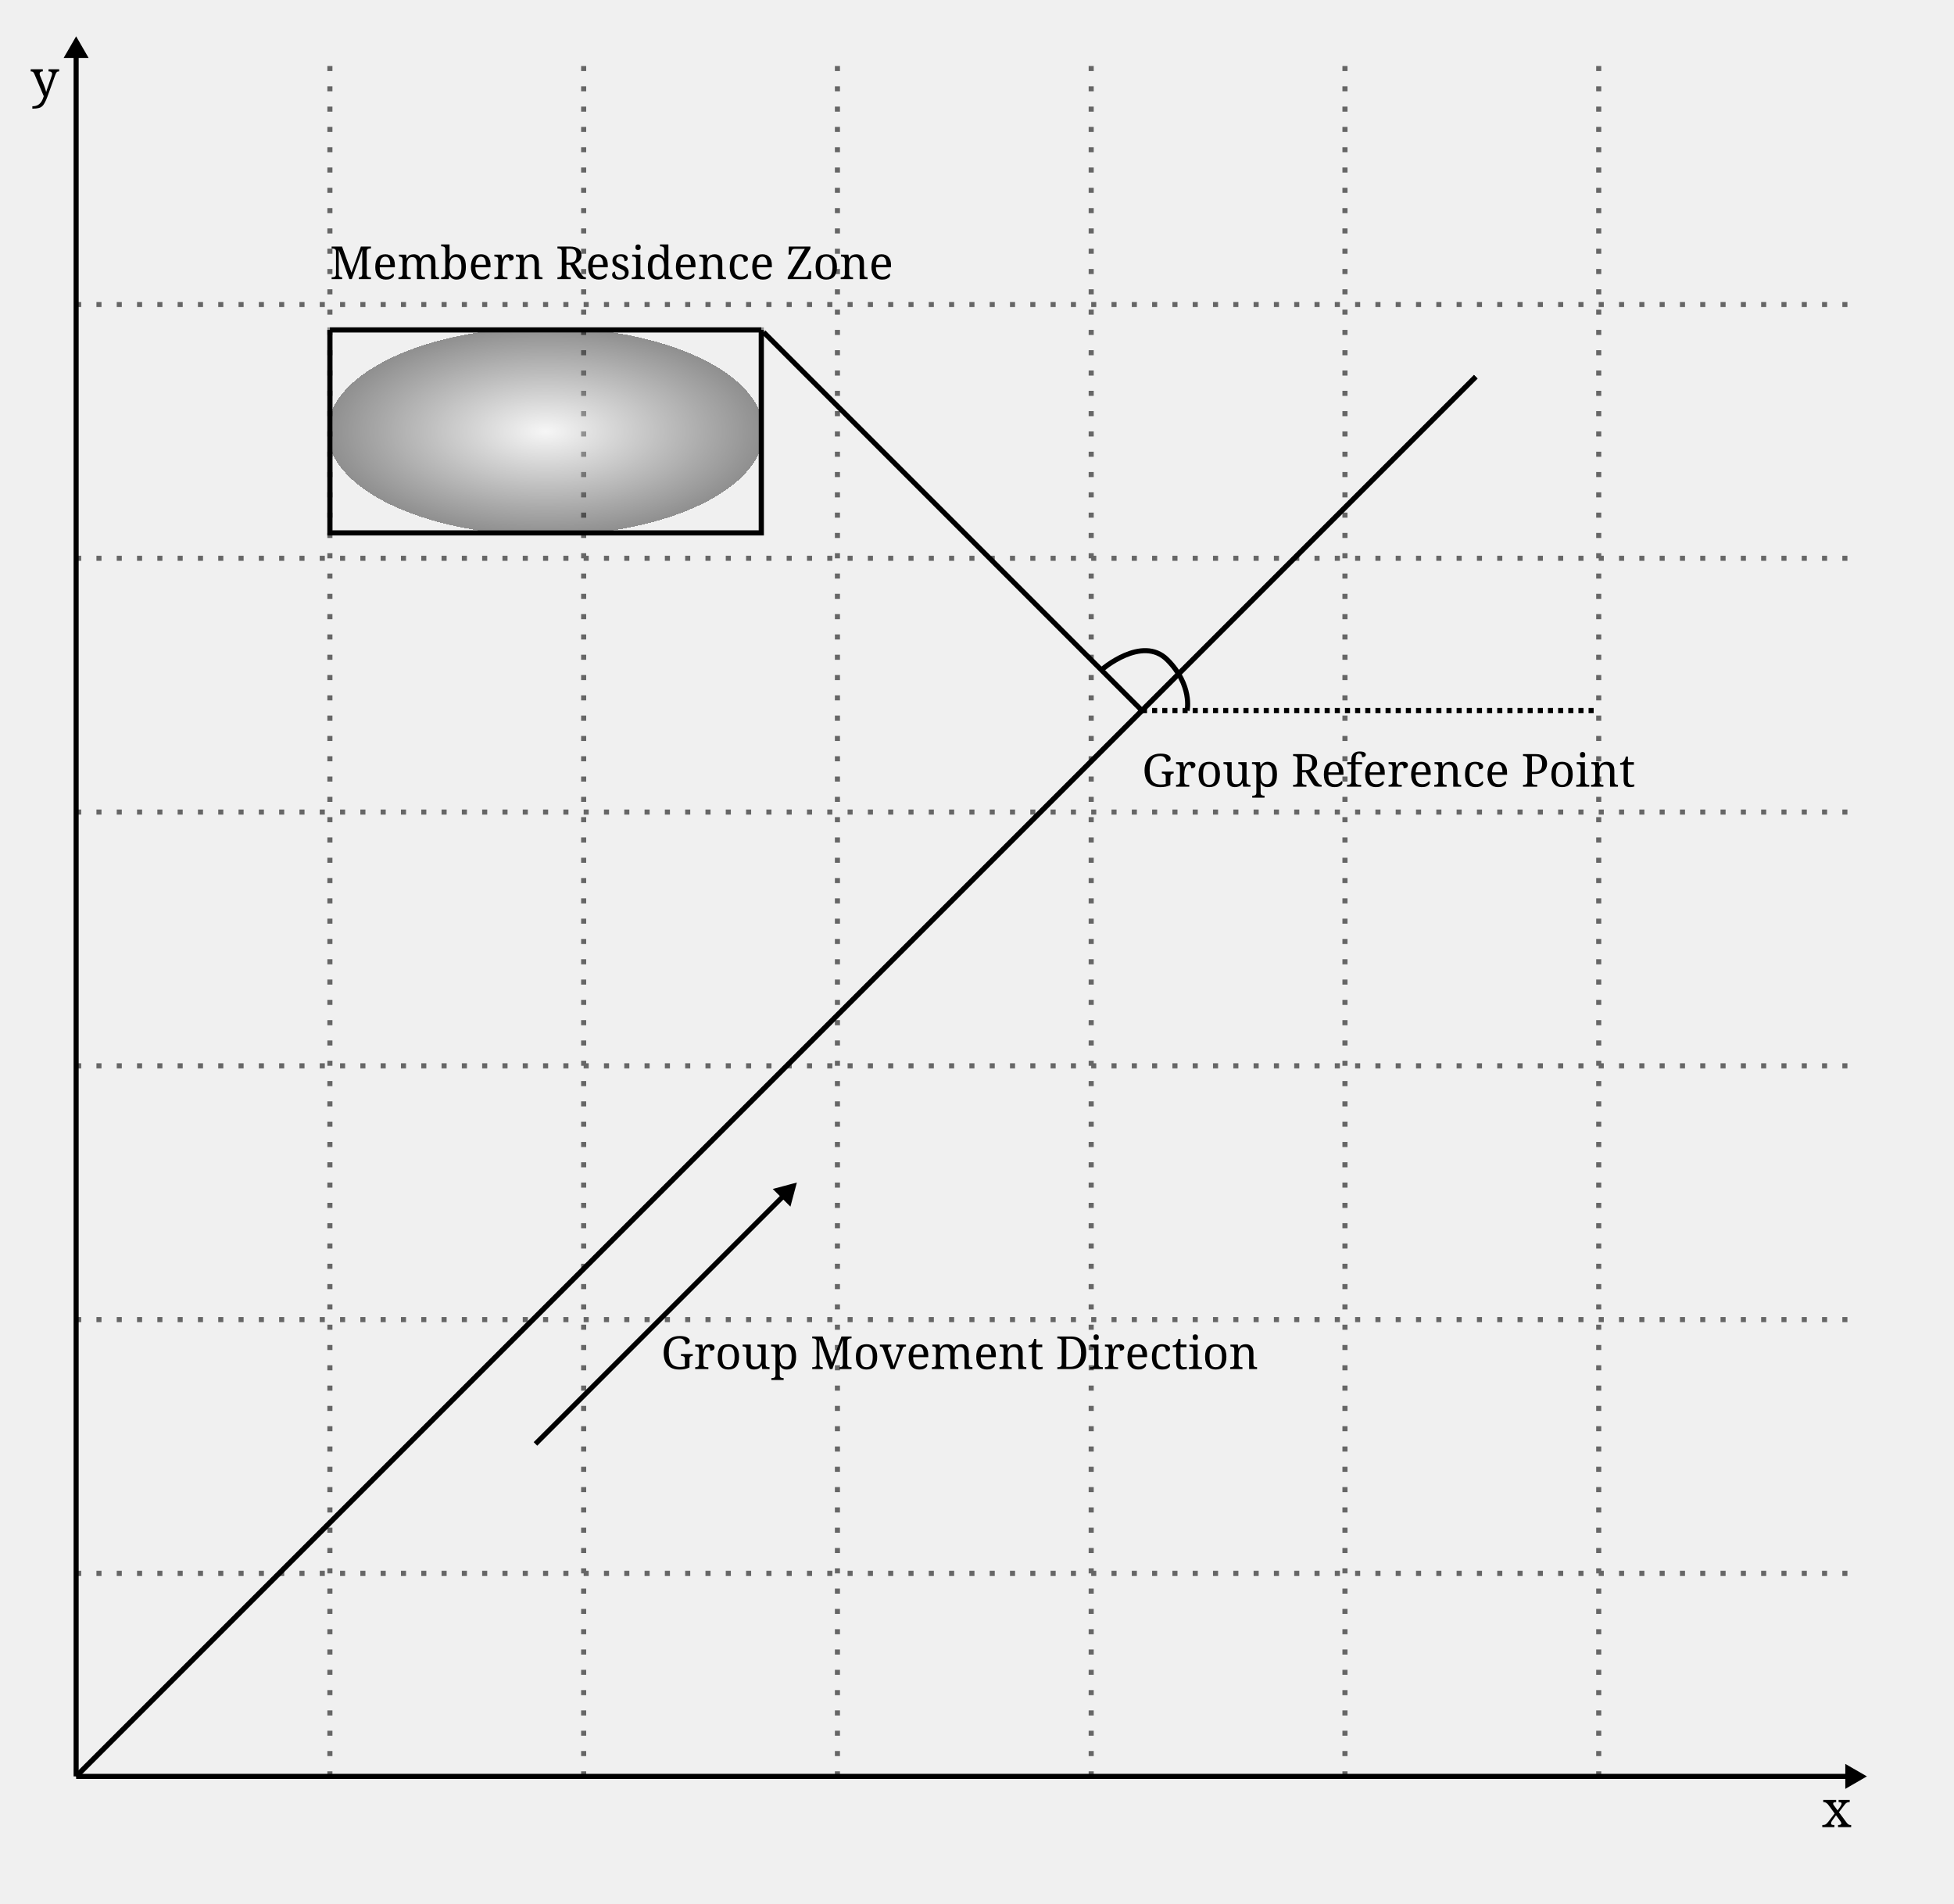
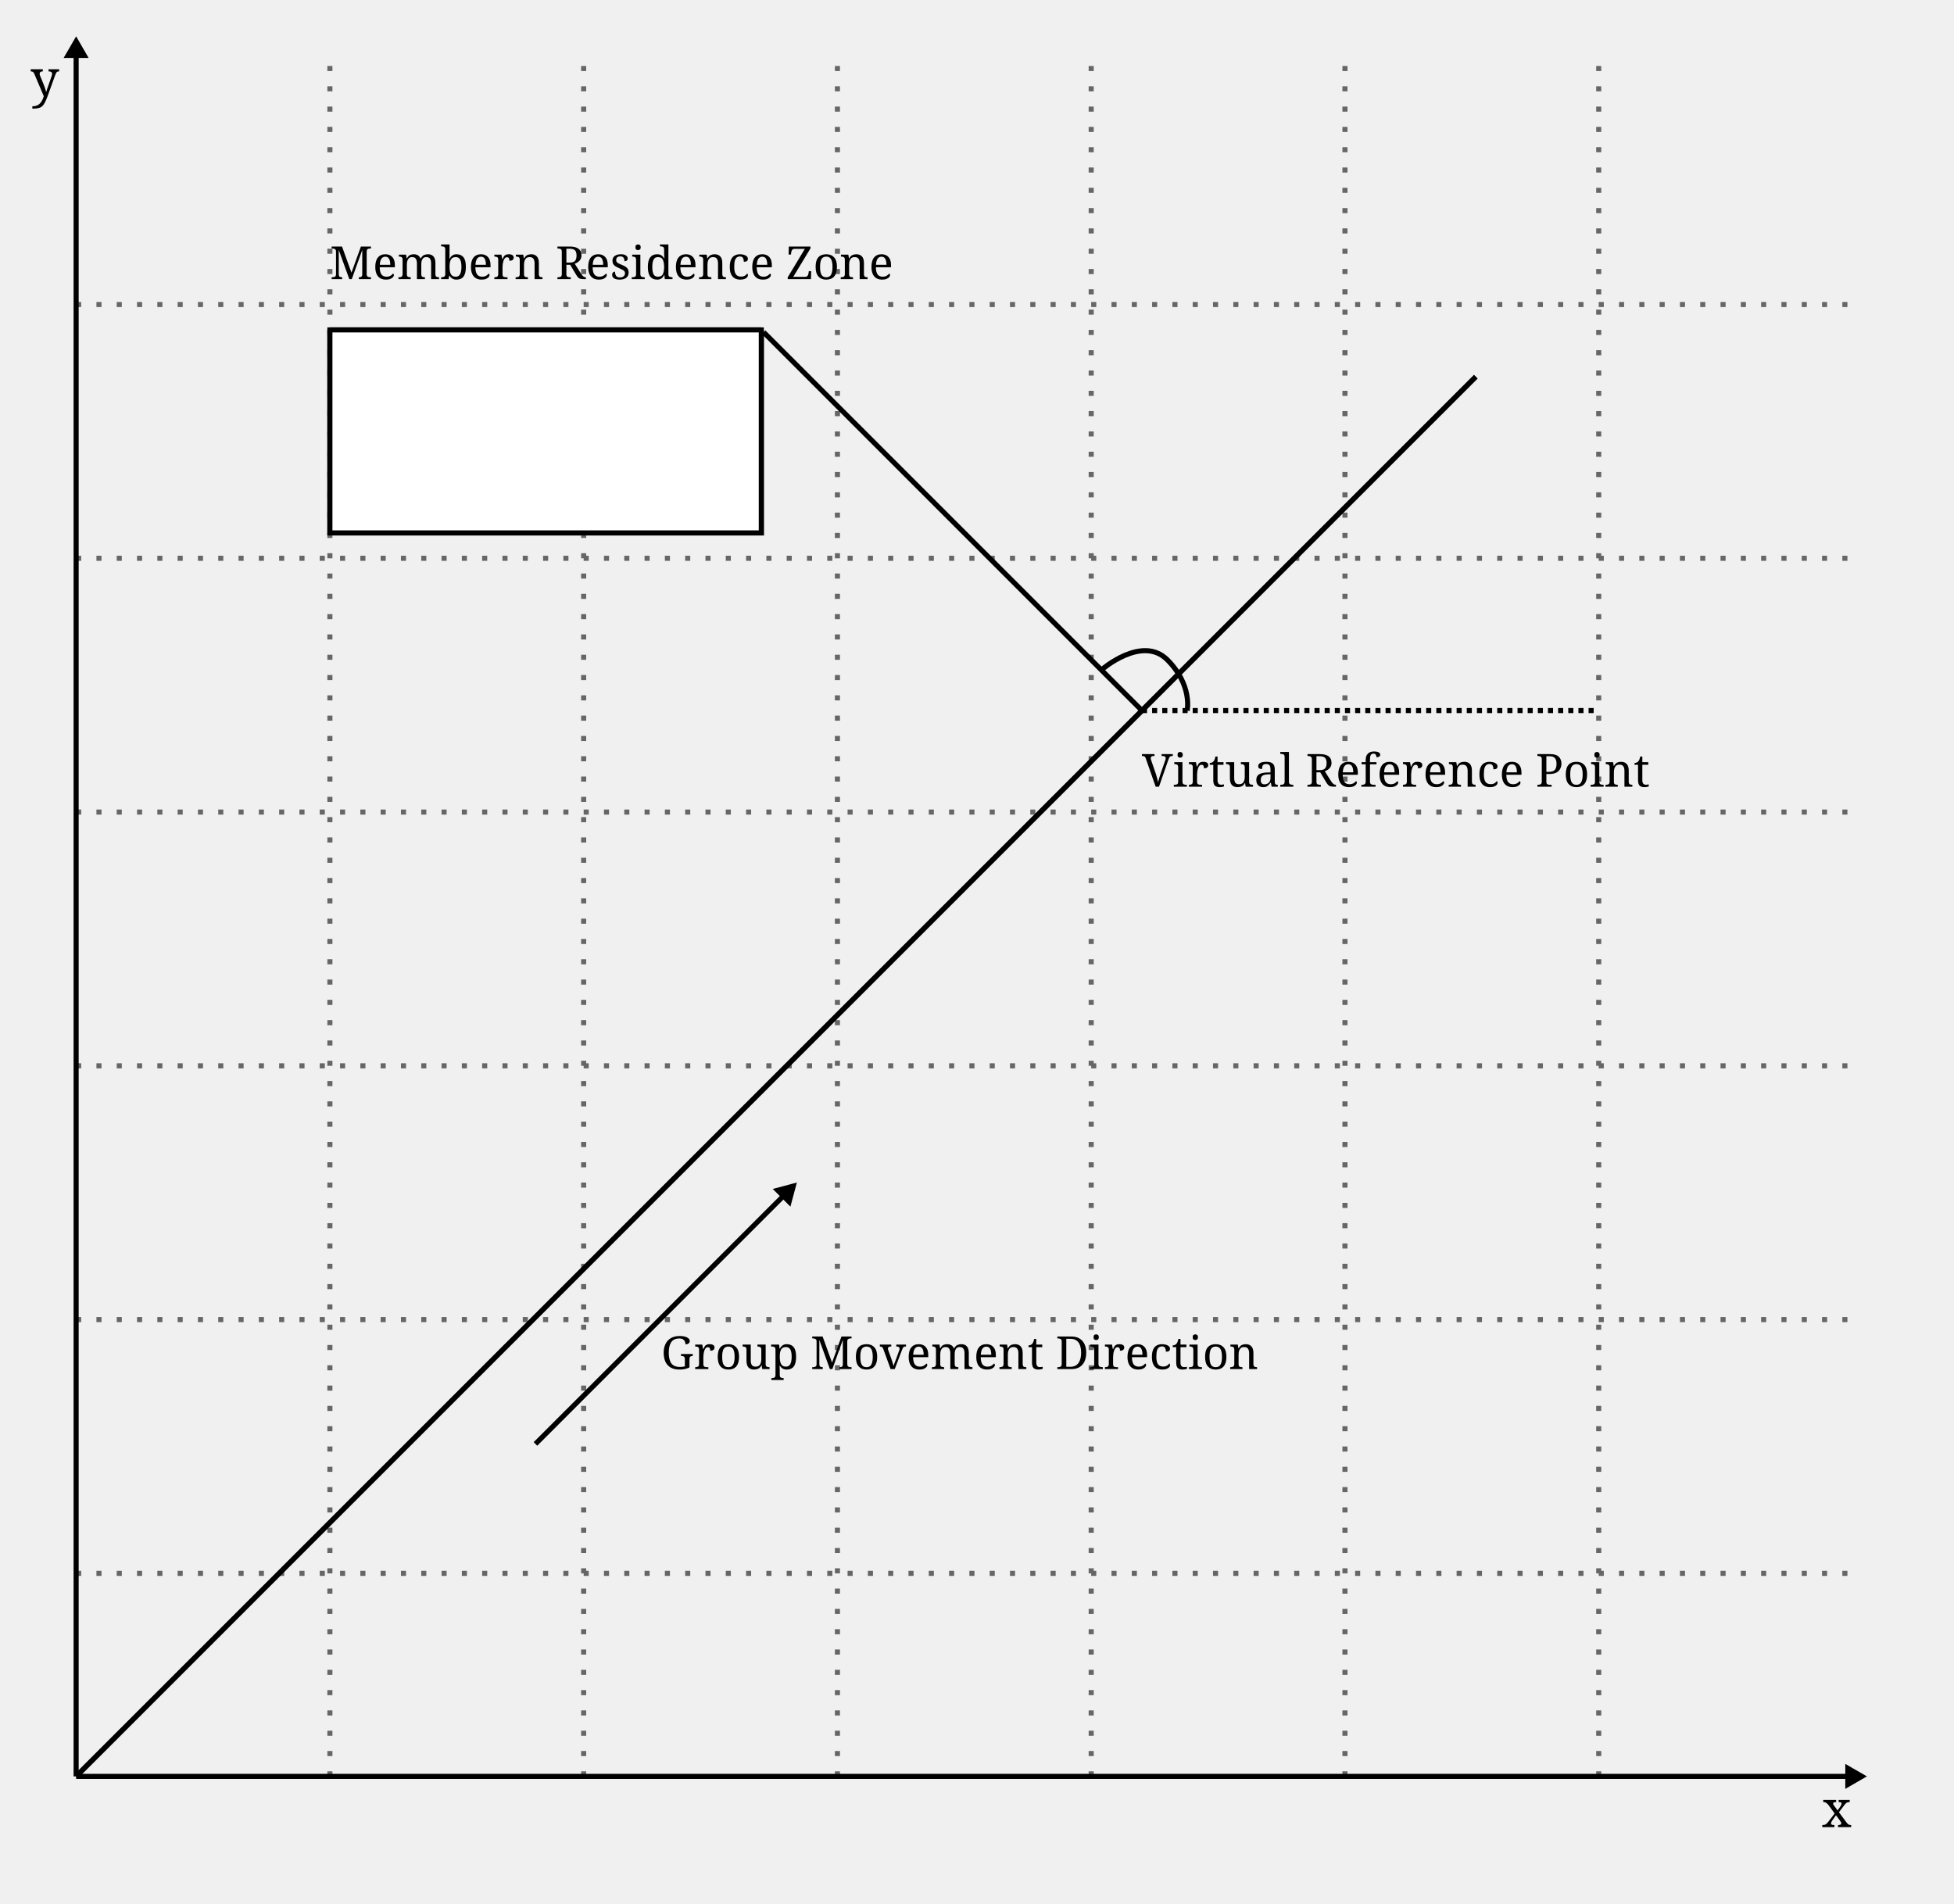
- <svg xmlns="http://www.w3.org/2000/svg" xmlns:xlink="http://www.w3.org/1999/xlink" width="385" height="375" id="svg2" version="1.0">
+ <svg xmlns="http://www.w3.org/2000/svg" width="385" height="375" id="svg2" version="1.0">
  <defs id="defs4">
    <linearGradient id="linearGradient3251">
      <stop style="stop-color:#ffffff;stop-opacity:1;" offset="0" id="stop3253" />
      <stop id="stop3259" offset="1" style="stop-color:#000000;stop-opacity:1;" />
      <stop style="stop-color:#000000;stop-opacity:0;" offset="1" id="stop3255" />
    </linearGradient>
    <marker orient="auto" refY="0" refX="0" id="TriangleOutM" style="overflow:visible">
      <path id="path3370" d="M 5.77,0 L -2.88,5 L -2.88,-5 L 5.77,0 z" style="fill-rule:evenodd;stroke:#000000;stroke-width:1pt;marker-start:none" transform="scale(0.4,0.4)" />
    </marker>
-     <radialGradient xlink:href="#linearGradient3251" id="radialGradient3257" cx="107.5" cy="85" fx="107.5" fy="85" r="43" gradientTransform="matrix(1,0,0,0.4767442,0,44.47674)" gradientUnits="userSpaceOnUse" />
  </defs>
  <g id="layer1" transform="translate(-85,-192.3622)">
    <path style="fill:none;fill-rule:evenodd;stroke:#666666;stroke-width:1;stroke-linecap:butt;stroke-linejoin:miter;stroke-miterlimit:4;stroke-dasharray:1, 3;stroke-dashoffset:0;stroke-opacity:1" d="M 400,542.362 L 400,202.362" id="path4045" />
    <path style="fill:none;fill-rule:evenodd;stroke:#666666;stroke-width:1;stroke-linecap:butt;stroke-linejoin:miter;stroke-miterlimit:4;stroke-dasharray:1, 3;stroke-dashoffset:0;stroke-opacity:1" d="M 350,542.362 L 350,202.362" id="path4043" />
    <path style="fill:none;fill-rule:evenodd;stroke:#666666;stroke-width:1;stroke-linecap:butt;stroke-linejoin:miter;stroke-miterlimit:4;stroke-dasharray:1, 3;stroke-dashoffset:0;stroke-opacity:1" d="M 300,542.362 L 300,202.362" id="path4041" />
    <path style="fill:none;fill-rule:evenodd;stroke:#666666;stroke-width:1;stroke-linecap:butt;stroke-linejoin:miter;stroke-miterlimit:4;stroke-dasharray:1, 3;stroke-dashoffset:0;stroke-opacity:1" d="M 100,252.362 L 450,252.362" id="path4023" />
    <path style="fill:none;fill-rule:evenodd;stroke:#666666;stroke-width:1;stroke-linecap:butt;stroke-linejoin:miter;stroke-miterlimit:4;stroke-dasharray:1, 3;stroke-dashoffset:0;stroke-opacity:1" d="M 100,302.362 L 450,302.362" id="path4025" />
    <path style="fill:none;fill-rule:evenodd;stroke:#666666;stroke-width:1;stroke-linecap:butt;stroke-linejoin:miter;stroke-miterlimit:4;stroke-dasharray:1, 3;stroke-dashoffset:0;stroke-opacity:1" d="M 100,352.362 L 450,352.362" id="path4027" />
    <path style="fill:none;fill-rule:evenodd;stroke:#666666;stroke-width:1;stroke-linecap:butt;stroke-linejoin:miter;stroke-miterlimit:4;stroke-dasharray:1, 3;stroke-dashoffset:0;stroke-opacity:1" d="M 100,402.362 L 450,402.362" id="path4029" />
    <path style="fill:none;fill-rule:evenodd;stroke:#666666;stroke-width:1;stroke-linecap:butt;stroke-linejoin:miter;stroke-miterlimit:4;stroke-dasharray:1, 3;stroke-dashoffset:0;stroke-opacity:1" d="M 100,452.362 L 450,452.362" id="path4031" />
    <path style="fill:none;fill-rule:evenodd;stroke:#666666;stroke-width:1;stroke-linecap:butt;stroke-linejoin:miter;stroke-miterlimit:4;stroke-dasharray:1, 3;stroke-dashoffset:0;stroke-opacity:1" d="M 100,502.362 L 450,502.362" id="path4033" />
    <path style="fill:none;fill-rule:evenodd;stroke:#666666;stroke-width:1;stroke-linecap:butt;stroke-linejoin:miter;stroke-miterlimit:4;stroke-dasharray:1, 3;stroke-dashoffset:0;stroke-opacity:1" d="M 150,542.362 L 150,202.362" id="path4035" />
    <path style="fill:none;fill-rule:evenodd;stroke:#666666;stroke-width:1;stroke-linecap:butt;stroke-linejoin:miter;stroke-miterlimit:4;stroke-dasharray:1, 3;stroke-dashoffset:0;stroke-opacity:1" d="M 200,542.362 L 200,202.362" id="path4037" />
    <path style="fill:none;fill-rule:evenodd;stroke:#666666;stroke-width:1;stroke-linecap:butt;stroke-linejoin:miter;stroke-miterlimit:4;stroke-dasharray:1, 3;stroke-dashoffset:0;stroke-opacity:1" d="M 250,542.362 L 250,202.362" id="path4039" />
    <path style="fill:none;fill-rule:evenodd;stroke:#000000;stroke-width:1;stroke-linecap:butt;stroke-linejoin:miter;stroke-miterlimit:4;stroke-dasharray:none;stroke-dashoffset:0;stroke-opacity:1" d="M 375.772,266.591 L 100,542.362" id="path2387" />
    <path style="fill:none;fill-rule:evenodd;stroke:#000000;stroke-width:1px;stroke-linecap:butt;stroke-linejoin:miter;marker-end:url(#TriangleOutM);stroke-opacity:1" d="M 100,542.362 L 450,542.362" id="path2385" />
    <path style="fill:none;fill-rule:evenodd;stroke:#000000;stroke-width:1px;stroke-linecap:butt;stroke-linejoin:miter;marker-end:url(#TriangleOutM);stroke-opacity:1" d="M 100,542.362 L 100,202.362" id="path3999" />
    <text xml:space="preserve" style="font-size:10px;font-style:normal;font-variant:normal;font-weight:normal;font-stretch:normal;text-align:start;line-height:100%;writing-mode:lr-tb;text-anchor:start;fill:#000000;fill-opacity:1;stroke:none;stroke-width:1px;stroke-linecap:butt;stroke-linejoin:miter;stroke-opacity:1;font-family:Serif;-inkscape-font-specification:Serif" x="91" y="211.362" id="text4001">
      <tspan id="tspan4003" x="91" y="211.362">y</tspan>
    </text>
    <text xml:space="preserve" style="font-size:10px;font-style:normal;font-variant:normal;font-weight:normal;font-stretch:normal;text-align:start;line-height:100%;writing-mode:lr-tb;text-anchor:start;fill:#000000;fill-opacity:1;stroke:none;stroke-width:1px;stroke-linecap:butt;stroke-linejoin:miter;stroke-opacity:1;font-family:Serif;-inkscape-font-specification:Serif" x="444" y="552.362" id="text4009">
      <tspan id="tspan4011" x="444" y="552.362">x</tspan>
    </text>
    <path id="path3213" d="M 375.772,266.591 L 100,542.362" style="fill:none;fill-rule:evenodd;stroke:#000000;stroke-width:1;stroke-linecap:butt;stroke-linejoin:miter;stroke-miterlimit:4;stroke-dasharray:none;stroke-dashoffset:0;stroke-opacity:1" />
    <path style="fill:none;fill-rule:evenodd;stroke:#000000;stroke-width:1px;stroke-linecap:butt;stroke-linejoin:miter;stroke-opacity:1" d="M 235.452,257.815 L 309.699,332.061" id="path3217" />
    <path style="fill:none;fill-rule:evenodd;stroke:#000000;stroke-width:1px;stroke-linecap:butt;stroke-linejoin:miter;stroke-opacity:1" d="M 235,257.362 L 150,257.362" id="path3219" />
    <path id="path3221" d="M 150,257.362 L 150,297.362 L 235,297.362 C 235,297.362 235,257.362 235,257.362" style="fill:none;fill-rule:evenodd;stroke:#000000;stroke-width:1px;stroke-linecap:butt;stroke-linejoin:miter;stroke-opacity:1" />
    <path style="fill:none;fill-rule:evenodd;stroke:#000000;stroke-width:1;stroke-linecap:butt;stroke-linejoin:miter;stroke-opacity:1;stroke-miterlimit:4;stroke-dasharray:1,1;stroke-dashoffset:0" d="M 225,140 L 315,140" id="path3223" transform="translate(85,192.3622)" />
    <path style="fill:none;fill-rule:evenodd;stroke:#000000;stroke-width:1px;stroke-linecap:butt;stroke-linejoin:miter;stroke-opacity:1" d="M 318.905,332.362 C 318.905,332.362 320,327.362 315,322.362 C 310,317.362 302,324.362 302,324.362" id="path3225" />
    <text xml:space="preserve" style="font-size:9px;font-style:normal;font-variant:normal;font-weight:normal;font-stretch:normal;text-align:start;line-height:100%;writing-mode:lr-tb;text-anchor:start;fill:#000000;fill-opacity:1;stroke:none;stroke-width:1px;stroke-linecap:butt;stroke-linejoin:miter;stroke-opacity:1;font-family:Serif;-inkscape-font-specification:Serif" x="310" y="347.362" id="text3227">
-       <tspan id="tspan3229" x="310" y="347.362">Group Reference Point</tspan>
+       <tspan id="tspan3229" x="310" y="347.362">Virtual Reference Point</tspan>
    </text>
-     <rect style="opacity:0.403;fill:url(#radialGradient3257);fill-opacity:1;stroke:#000000;stroke-width:1;stroke-linecap:butt;stroke-linejoin:miter;stroke-miterlimit:4;stroke-dasharray:none;stroke-dashoffset:0;stroke-opacity:1" id="rect3249" width="85" height="40" x="65" y="65" transform="translate(85,192.3622)" />
+     <rect style="opacity:1;fill:#ffffff;fill-opacity:1;stroke:#000000;stroke-width:1;stroke-linecap:butt;stroke-linejoin:miter;stroke-miterlimit:4;stroke-dasharray:none;stroke-dashoffset:0;stroke-opacity:1" id="rect3249" width="85" height="40" x="65" y="65" transform="translate(85,192.3622)" />
    <text xml:space="preserve" style="font-size:18px;font-style:normal;font-variant:normal;font-weight:normal;font-stretch:normal;text-align:start;line-height:100%;writing-mode:lr-tb;text-anchor:start;fill:#000000;fill-opacity:1;stroke:none;stroke-width:1px;stroke-linecap:butt;stroke-linejoin:miter;stroke-opacity:1;font-family:Serif;-inkscape-font-specification:Serif" x="76.005" y="53.79" id="text3261" transform="translate(85,192.3622)">
      <tspan id="tspan3263" x="76.005" y="53.79" />
    </text>
    <text xml:space="preserve" style="font-size:9px;font-style:normal;font-variant:normal;font-weight:normal;font-stretch:normal;text-align:start;line-height:100%;writing-mode:lr-tb;text-anchor:start;fill:#000000;fill-opacity:1;stroke:none;stroke-width:1px;stroke-linecap:butt;stroke-linejoin:miter;stroke-opacity:1;font-family:Serif;-inkscape-font-specification:Serif" x="150" y="247.362" id="text3265">
      <tspan id="tspan3267" x="150" y="247.362" dy="0 0 0 0 0 0 3.167 -3.167">Membern Residence Zone</tspan>
    </text>
    <g id="g4822" transform="translate(-79.74874,14.74874)">
      <path id="path3786" d="M 270.251,462.111 L 319.749,412.613" style="fill:none;fill-rule:evenodd;stroke:#000000;stroke-width:1px;stroke-linecap:butt;stroke-linejoin:miter;marker-end:url(#TriangleOutM);stroke-opacity:1" />
      <text id="text4818" y="447.362" x="295" style="font-size:9px;font-style:normal;font-variant:normal;font-weight:normal;font-stretch:normal;text-align:start;line-height:100%;writing-mode:lr-tb;text-anchor:start;fill:#000000;fill-opacity:1;stroke:none;stroke-width:1px;stroke-linecap:butt;stroke-linejoin:miter;stroke-opacity:1;font-family:Serif;-inkscape-font-specification:Serif" xml:space="preserve">
        <tspan y="447.362" x="295" id="tspan4820">Group Movement Direction</tspan>
      </text>
    </g>
  </g>
</svg>
